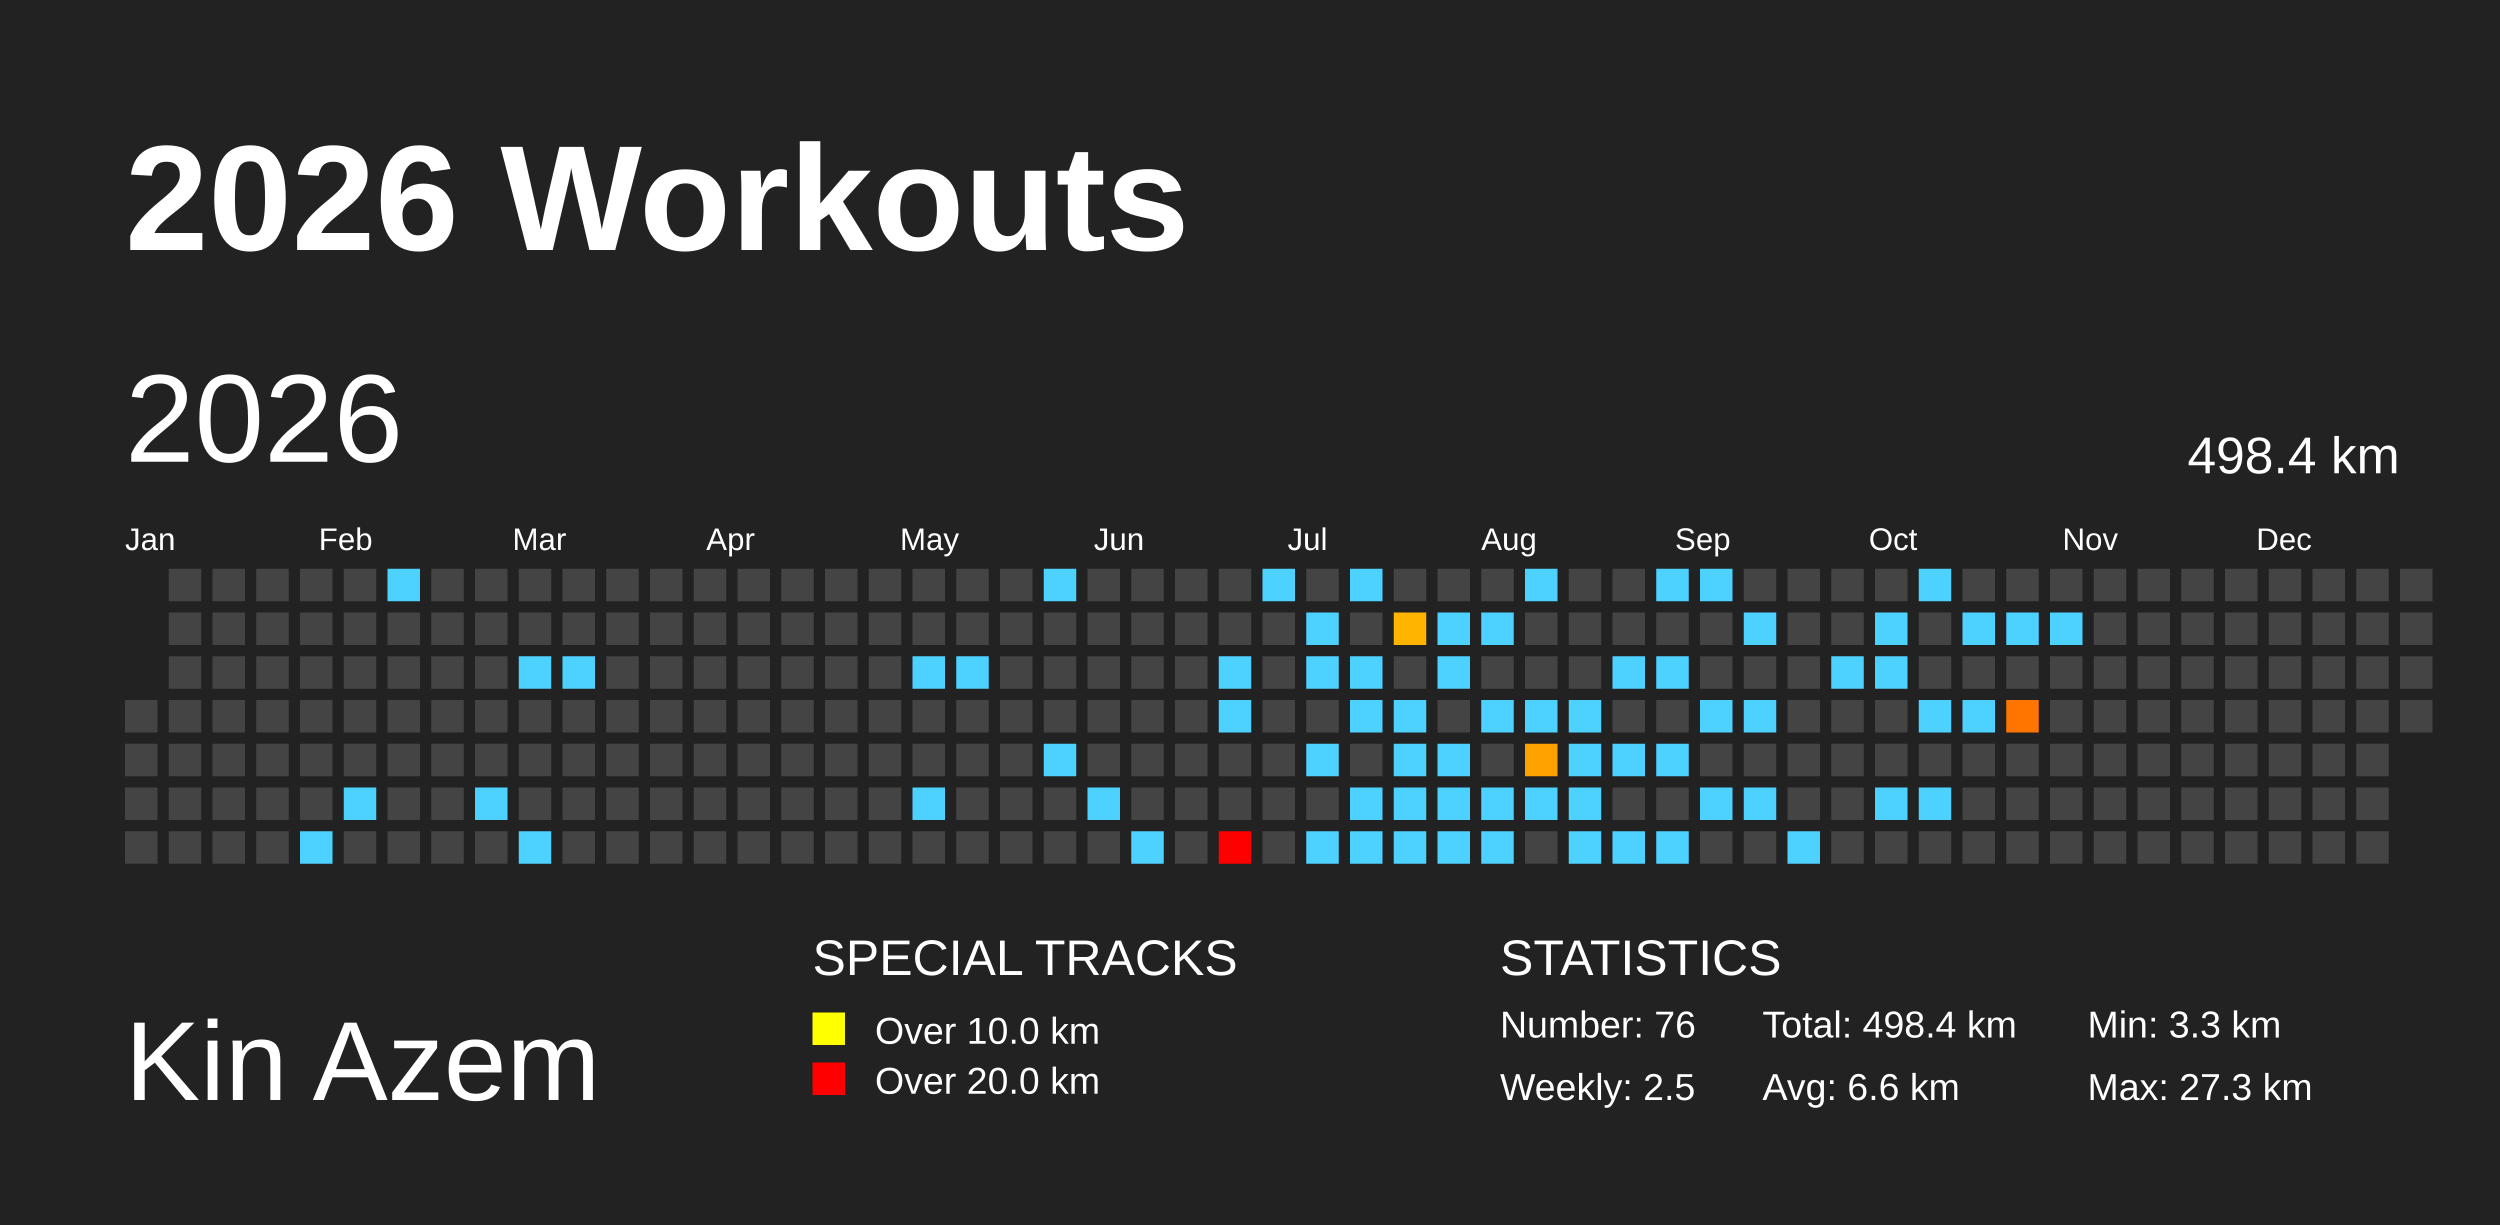
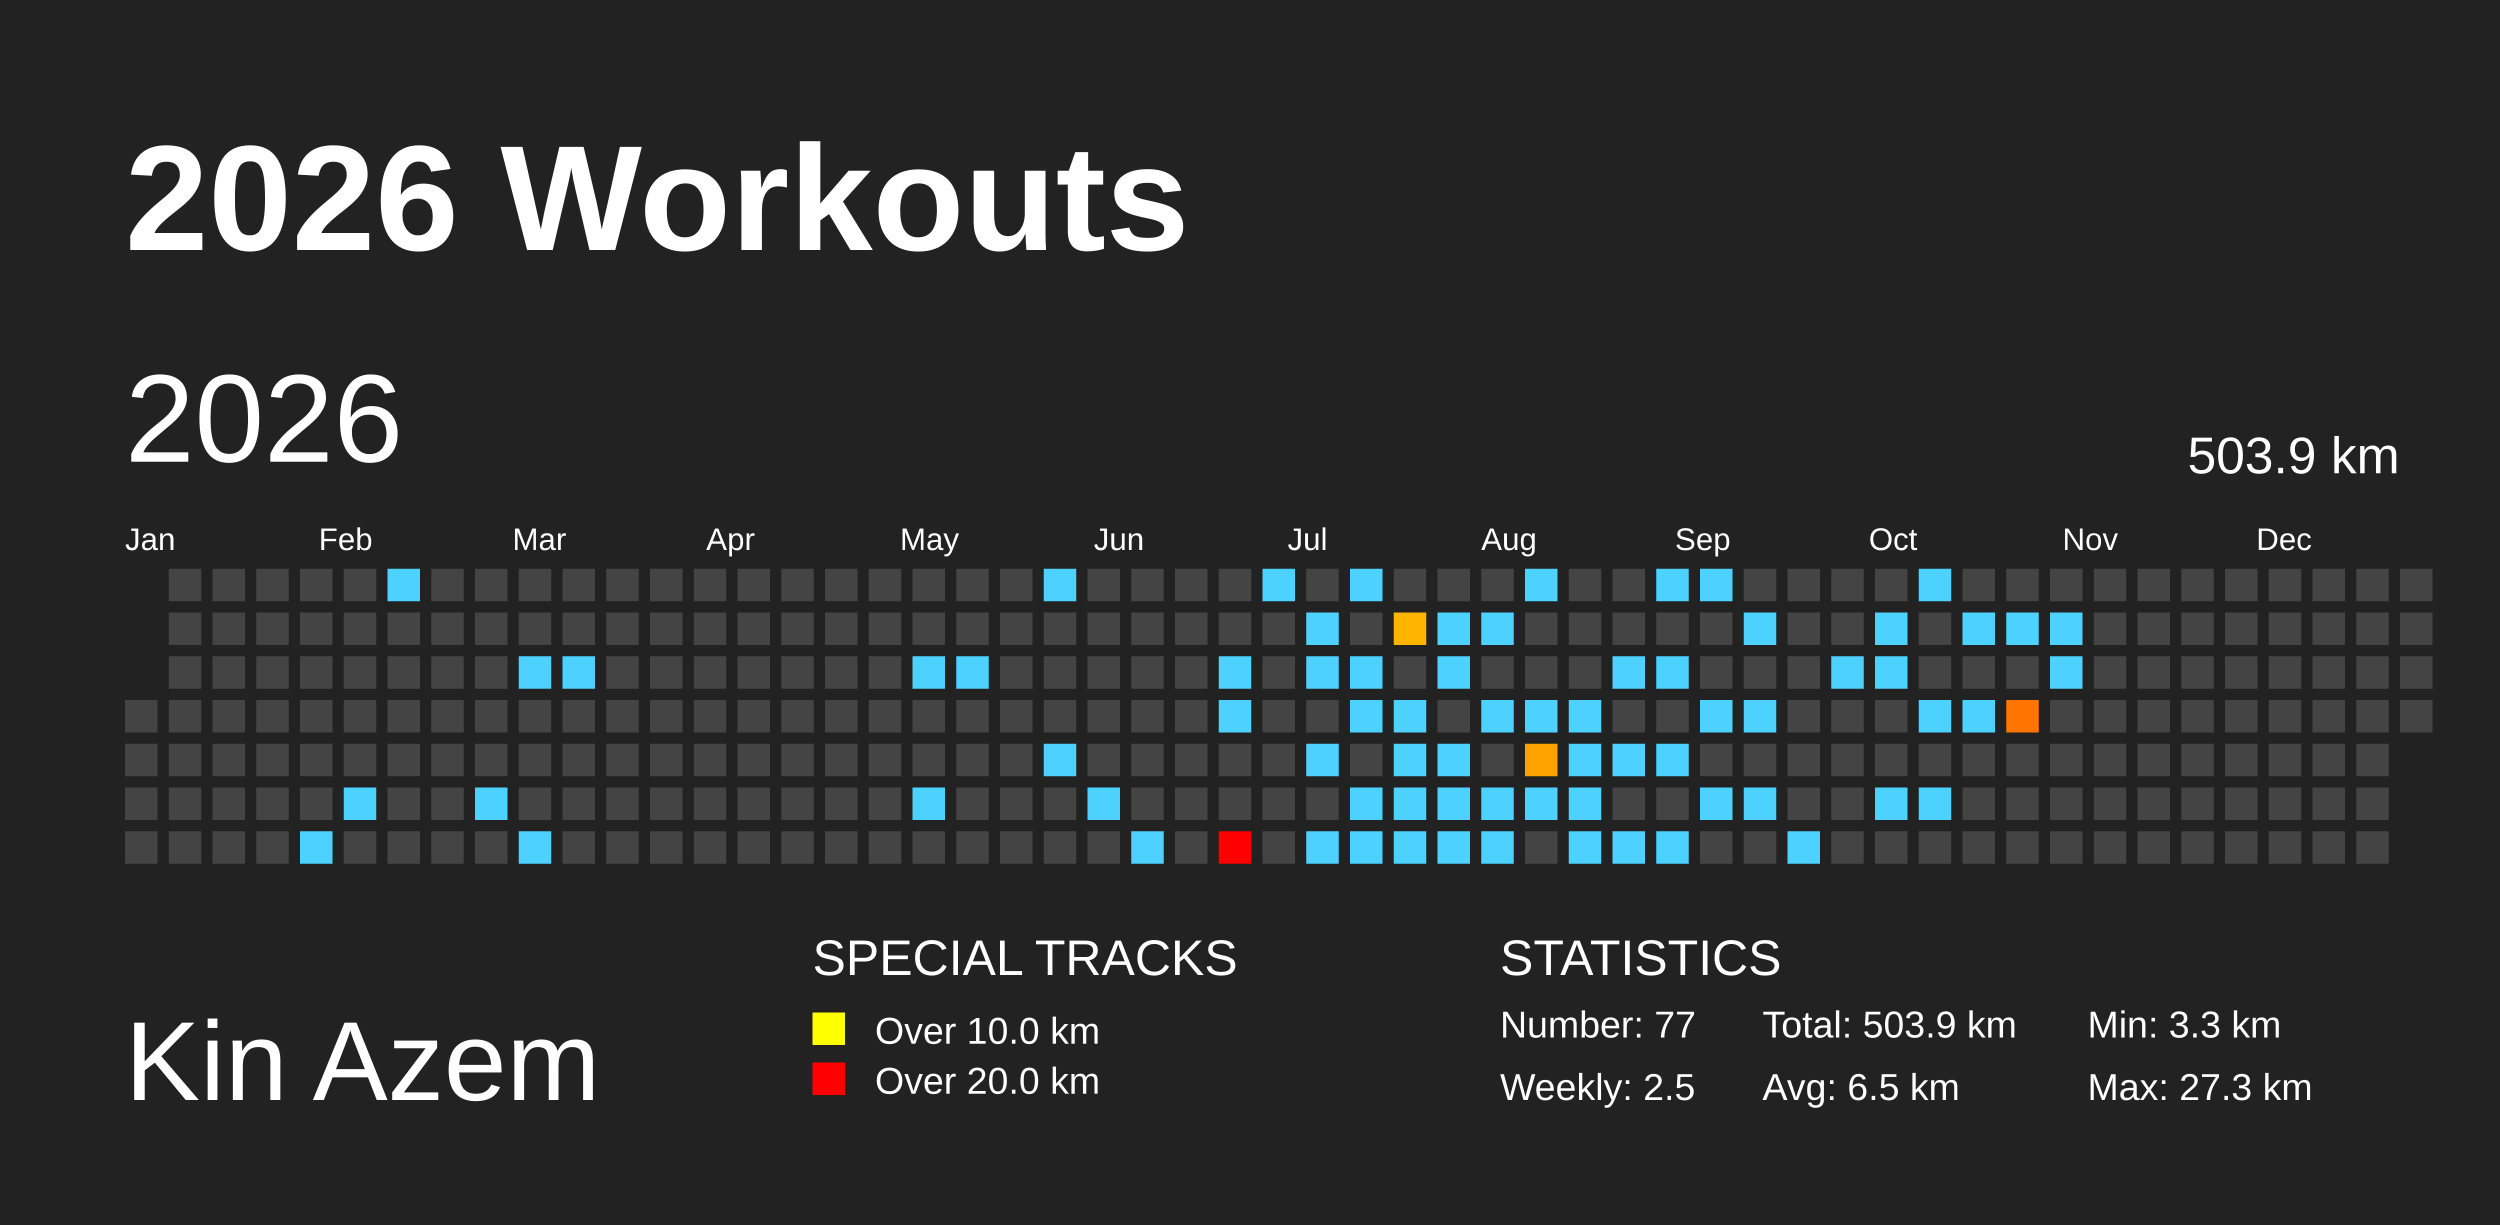
<svg xmlns="http://www.w3.org/2000/svg" baseProfile="full" height="98mm" version="1.1" viewBox="0,0,200,98" width="200mm">
  <defs>
    <pattern height="2" id="indoor-stripe" patternUnits="userSpaceOnUse" width="2">
      <line stroke="white" stroke-opacity="0.45" stroke-width="0.5" x1="0" x2="2" y1="2" y2="0" />
    </pattern>
  </defs>
  <rect fill="#222222" height="98" width="200" x="0" y="0" />
  <text fill="#FFFFFF" style="font-size:12px; font-family:Arial; font-weight:bold;" x="10" y="20">2026 Workouts</text>
  <text fill="#FFFFFF" style="font-size:9px; font-family:Arial" x="10" y="88">Kin Azem</text>
  <text fill="#FFFFFF" style="font-size:4px; font-family:Arial" x="65" y="78">SPECIAL TRACKS</text>
  <rect fill="yellow" height="2.6" width="2.6" x="65" y="81" />
  <text fill="#FFFFFF" style="font-size:3px; font-family:Arial" x="70" y="83.5">Over 10.0 km</text>
  <rect fill="red" height="2.6" width="2.6" x="65" y="85" />
  <text fill="#FFFFFF" style="font-size:3px; font-family:Arial" x="70" y="87.5">Over 20.0 km</text>
  <text fill="#FFFFFF" style="font-size:4px; font-family:Arial" x="120" y="78">STATISTICS</text>
-   <text fill="#FFFFFF" style="font-size:3px; font-family:Arial" x="120" y="83">Number: 76</text>
+   <text fill="#FFFFFF" style="font-size:3px; font-family:Arial" x="120" y="83">Number: 77</text>
  <text fill="#FFFFFF" style="font-size:3px; font-family:Arial" x="120" y="88">Weekly: 2.5</text>
-   <text fill="#FFFFFF" style="font-size:3px; font-family:Arial" x="141" y="83">Total: 498.4 km</text>
-   <text fill="#FFFFFF" style="font-size:3px; font-family:Arial" x="141" y="88">Avg: 6.6 km</text>
+   <text fill="#FFFFFF" style="font-size:3px; font-family:Arial" x="141" y="83">Total: 503.9 km</text>
+   <text fill="#FFFFFF" style="font-size:3px; font-family:Arial" x="141" y="88">Avg: 6.5 km</text>
  <text fill="#FFFFFF" style="font-size:3px; font-family:Arial" x="167" y="83">Min: 3.3 km</text>
  <text fill="#FFFFFF" style="font-size:3px; font-family:Arial" x="167" y="88">Max: 27.3 km</text>
  <text dominant-baseline="hanging" fill="#FFFFFF" style="font-size:10.0px; font-family:Arial;" x="10" y="30">2026</text>
-   <text dominant-baseline="hanging" fill="#FFFFFF" style="font-size:4.125px; font-family:Arial;" x="175" y="35">498.4 km</text>
+   <text dominant-baseline="hanging" fill="#FFFFFF" style="font-size:4.125px; font-family:Arial;" x="175" y="35">503.9 km</text>
  <text fill="#FFFFFF" style="font-size:2.5px; font-family:Arial" x="10.0" y="44">Jan</text>
  <text fill="#FFFFFF" style="font-size:2.5px; font-family:Arial" x="25.5" y="44">Feb</text>
  <text fill="#FFFFFF" style="font-size:2.5px; font-family:Arial" x="41.0" y="44">Mar</text>
  <text fill="#FFFFFF" style="font-size:2.5px; font-family:Arial" x="56.5" y="44">Apr</text>
  <text fill="#FFFFFF" style="font-size:2.5px; font-family:Arial" x="72.0" y="44">May</text>
  <text fill="#FFFFFF" style="font-size:2.5px; font-family:Arial" x="87.5" y="44">Jun</text>
  <text fill="#FFFFFF" style="font-size:2.5px; font-family:Arial" x="103.0" y="44">Jul</text>
  <text fill="#FFFFFF" style="font-size:2.5px; font-family:Arial" x="118.5" y="44">Aug</text>
  <text fill="#FFFFFF" style="font-size:2.5px; font-family:Arial" x="134.0" y="44">Sep</text>
  <text fill="#FFFFFF" style="font-size:2.5px; font-family:Arial" x="149.5" y="44">Oct</text>
  <text fill="#FFFFFF" style="font-size:2.5px; font-family:Arial" x="165.0" y="44">Nov</text>
  <text fill="#FFFFFF" style="font-size:2.5px; font-family:Arial" x="180.5" y="44">Dec</text>
  <rect fill="#444444" height="2.6" width="2.6" x="10.0" y="56.0" />
  <rect fill="#444444" height="2.6" width="2.6" x="10.0" y="59.5" />
  <rect fill="#444444" height="2.6" width="2.6" x="10.0" y="63.0" />
  <rect fill="#444444" height="2.6" width="2.6" x="10.0" y="66.5" />
  <rect fill="#444444" height="2.6" width="2.6" x="13.5" y="45.5" />
  <rect fill="#444444" height="2.6" width="2.6" x="13.5" y="49.0" />
  <rect fill="#444444" height="2.6" width="2.6" x="13.5" y="52.5" />
  <rect fill="#444444" height="2.6" width="2.6" x="13.5" y="56.0" />
  <rect fill="#444444" height="2.6" width="2.6" x="13.5" y="59.5" />
  <rect fill="#444444" height="2.6" width="2.6" x="13.5" y="63.0" />
  <rect fill="#444444" height="2.6" width="2.6" x="13.5" y="66.5" />
  <rect fill="#444444" height="2.6" width="2.6" x="17.0" y="45.5" />
  <rect fill="#444444" height="2.6" width="2.6" x="17.0" y="49.0" />
  <rect fill="#444444" height="2.6" width="2.6" x="17.0" y="52.5" />
  <rect fill="#444444" height="2.6" width="2.6" x="17.0" y="56.0" />
  <rect fill="#444444" height="2.6" width="2.6" x="17.0" y="59.5" />
  <rect fill="#444444" height="2.6" width="2.6" x="17.0" y="63.0" />
  <rect fill="#444444" height="2.6" width="2.6" x="17.0" y="66.5" />
  <rect fill="#444444" height="2.6" width="2.6" x="20.5" y="45.5" />
  <rect fill="#444444" height="2.6" width="2.6" x="20.5" y="49.0" />
  <rect fill="#444444" height="2.6" width="2.6" x="20.5" y="52.5" />
  <rect fill="#444444" height="2.6" width="2.6" x="20.5" y="56.0" />
  <rect fill="#444444" height="2.6" width="2.6" x="20.5" y="59.5" />
  <rect fill="#444444" height="2.6" width="2.6" x="20.5" y="63.0" />
  <rect fill="#444444" height="2.6" width="2.6" x="20.5" y="66.5" />
  <rect fill="#444444" height="2.6" width="2.6" x="24.0" y="45.5" />
  <rect fill="#444444" height="2.6" width="2.6" x="24.0" y="49.0" />
  <rect fill="#444444" height="2.6" width="2.6" x="24.0" y="52.5" />
  <rect fill="#444444" height="2.6" width="2.6" x="24.0" y="56.0" />
  <rect fill="#444444" height="2.6" width="2.6" x="24.0" y="59.5" />
  <rect fill="#444444" height="2.6" width="2.6" x="24.0" y="63.0" />
  <rect fill="#4dd2ff" height="2.6" width="2.6" x="24.0" y="66.5" />
  <rect fill="#444444" height="2.6" width="2.6" x="27.5" y="45.5" />
  <rect fill="#444444" height="2.6" width="2.6" x="27.5" y="49.0" />
  <rect fill="#444444" height="2.6" width="2.6" x="27.5" y="52.5" />
  <rect fill="#444444" height="2.6" width="2.6" x="27.5" y="56.0" />
  <rect fill="#444444" height="2.6" width="2.6" x="27.5" y="59.5" />
  <rect fill="#4dd2ff" height="2.6" width="2.6" x="27.5" y="63.0" />
  <rect fill="#444444" height="2.6" width="2.6" x="27.5" y="66.5" />
  <rect fill="#4dd2ff" height="2.6" width="2.6" x="31.0" y="45.5" />
  <rect fill="#444444" height="2.6" width="2.6" x="31.0" y="49.0" />
  <rect fill="#444444" height="2.6" width="2.6" x="31.0" y="52.5" />
  <rect fill="#444444" height="2.6" width="2.6" x="31.0" y="56.0" />
  <rect fill="#444444" height="2.6" width="2.6" x="31.0" y="59.5" />
  <rect fill="#444444" height="2.6" width="2.6" x="31.0" y="63.0" />
  <rect fill="#444444" height="2.6" width="2.6" x="31.0" y="66.5" />
  <rect fill="#444444" height="2.6" width="2.6" x="34.5" y="45.5" />
  <rect fill="#444444" height="2.6" width="2.6" x="34.5" y="49.0" />
  <rect fill="#444444" height="2.6" width="2.6" x="34.5" y="52.5" />
  <rect fill="#444444" height="2.6" width="2.6" x="34.5" y="56.0" />
  <rect fill="#444444" height="2.6" width="2.6" x="34.5" y="59.5" />
  <rect fill="#444444" height="2.6" width="2.6" x="34.5" y="63.0" />
  <rect fill="#444444" height="2.6" width="2.6" x="34.5" y="66.5" />
  <rect fill="#444444" height="2.6" width="2.6" x="38.0" y="45.5" />
  <rect fill="#444444" height="2.6" width="2.6" x="38.0" y="49.0" />
  <rect fill="#444444" height="2.6" width="2.6" x="38.0" y="52.5" />
  <rect fill="#444444" height="2.6" width="2.6" x="38.0" y="56.0" />
  <rect fill="#444444" height="2.6" width="2.6" x="38.0" y="59.5" />
  <rect fill="#4dd2ff" height="2.6" width="2.6" x="38.0" y="63.0" />
  <rect fill="#444444" height="2.6" width="2.6" x="38.0" y="66.5" />
  <rect fill="#444444" height="2.6" width="2.6" x="41.5" y="45.5" />
  <rect fill="#444444" height="2.6" width="2.6" x="41.5" y="49.0" />
  <rect fill="#4dd2ff" height="2.6" width="2.6" x="41.5" y="52.5" />
  <rect fill="#444444" height="2.6" width="2.6" x="41.5" y="56.0" />
  <rect fill="#444444" height="2.6" width="2.6" x="41.5" y="59.5" />
  <rect fill="#444444" height="2.6" width="2.6" x="41.5" y="63.0" />
  <rect fill="#4dd2ff" height="2.6" width="2.6" x="41.5" y="66.5" />
  <rect fill="#444444" height="2.6" width="2.6" x="45.0" y="45.5" />
  <rect fill="#444444" height="2.6" width="2.6" x="45.0" y="49.0" />
  <rect fill="#4dd2ff" height="2.6" width="2.6" x="45.0" y="52.5" />
  <rect fill="#444444" height="2.6" width="2.6" x="45.0" y="56.0" />
  <rect fill="#444444" height="2.6" width="2.6" x="45.0" y="59.5" />
  <rect fill="#444444" height="2.6" width="2.6" x="45.0" y="63.0" />
  <rect fill="#444444" height="2.6" width="2.6" x="45.0" y="66.5" />
  <rect fill="#444444" height="2.6" width="2.6" x="48.5" y="45.5" />
  <rect fill="#444444" height="2.6" width="2.6" x="48.5" y="49.0" />
  <rect fill="#444444" height="2.6" width="2.6" x="48.5" y="52.5" />
  <rect fill="#444444" height="2.6" width="2.6" x="48.5" y="56.0" />
  <rect fill="#444444" height="2.6" width="2.6" x="48.5" y="59.5" />
  <rect fill="#444444" height="2.6" width="2.6" x="48.5" y="63.0" />
  <rect fill="#444444" height="2.6" width="2.6" x="48.5" y="66.5" />
  <rect fill="#444444" height="2.6" width="2.6" x="52.0" y="45.5" />
  <rect fill="#444444" height="2.6" width="2.6" x="52.0" y="49.0" />
  <rect fill="#444444" height="2.6" width="2.6" x="52.0" y="52.5" />
  <rect fill="#444444" height="2.6" width="2.6" x="52.0" y="56.0" />
  <rect fill="#444444" height="2.6" width="2.6" x="52.0" y="59.5" />
  <rect fill="#444444" height="2.6" width="2.6" x="52.0" y="63.0" />
  <rect fill="#444444" height="2.6" width="2.6" x="52.0" y="66.5" />
  <rect fill="#444444" height="2.6" width="2.6" x="55.5" y="45.5" />
  <rect fill="#444444" height="2.6" width="2.6" x="55.5" y="49.0" />
  <rect fill="#444444" height="2.6" width="2.6" x="55.5" y="52.5" />
  <rect fill="#444444" height="2.6" width="2.6" x="55.5" y="56.0" />
  <rect fill="#444444" height="2.6" width="2.6" x="55.5" y="59.5" />
  <rect fill="#444444" height="2.6" width="2.6" x="55.5" y="63.0" />
  <rect fill="#444444" height="2.6" width="2.6" x="55.5" y="66.5" />
  <rect fill="#444444" height="2.6" width="2.6" x="59.0" y="45.5" />
  <rect fill="#444444" height="2.6" width="2.6" x="59.0" y="49.0" />
  <rect fill="#444444" height="2.6" width="2.6" x="59.0" y="52.5" />
  <rect fill="#444444" height="2.6" width="2.6" x="59.0" y="56.0" />
  <rect fill="#444444" height="2.6" width="2.6" x="59.0" y="59.5" />
  <rect fill="#444444" height="2.6" width="2.6" x="59.0" y="63.0" />
  <rect fill="#444444" height="2.6" width="2.6" x="59.0" y="66.5" />
  <rect fill="#444444" height="2.6" width="2.6" x="62.5" y="45.5" />
  <rect fill="#444444" height="2.6" width="2.6" x="62.5" y="49.0" />
  <rect fill="#444444" height="2.6" width="2.6" x="62.5" y="52.5" />
  <rect fill="#444444" height="2.6" width="2.6" x="62.5" y="56.0" />
  <rect fill="#444444" height="2.6" width="2.6" x="62.5" y="59.5" />
  <rect fill="#444444" height="2.6" width="2.6" x="62.5" y="63.0" />
  <rect fill="#444444" height="2.6" width="2.6" x="62.5" y="66.5" />
  <rect fill="#444444" height="2.6" width="2.6" x="66.0" y="45.5" />
  <rect fill="#444444" height="2.6" width="2.6" x="66.0" y="49.0" />
  <rect fill="#444444" height="2.6" width="2.6" x="66.0" y="52.5" />
  <rect fill="#444444" height="2.6" width="2.6" x="66.0" y="56.0" />
  <rect fill="#444444" height="2.6" width="2.6" x="66.0" y="59.5" />
  <rect fill="#444444" height="2.6" width="2.6" x="66.0" y="63.0" />
  <rect fill="#444444" height="2.6" width="2.6" x="66.0" y="66.5" />
  <rect fill="#444444" height="2.6" width="2.6" x="69.5" y="45.5" />
  <rect fill="#444444" height="2.6" width="2.6" x="69.5" y="49.0" />
  <rect fill="#444444" height="2.6" width="2.6" x="69.5" y="52.5" />
  <rect fill="#444444" height="2.6" width="2.6" x="69.5" y="56.0" />
  <rect fill="#444444" height="2.6" width="2.6" x="69.5" y="59.5" />
  <rect fill="#444444" height="2.6" width="2.6" x="69.5" y="63.0" />
  <rect fill="#444444" height="2.6" width="2.6" x="69.5" y="66.5" />
  <rect fill="#444444" height="2.6" width="2.6" x="73.0" y="45.5" />
  <rect fill="#444444" height="2.6" width="2.6" x="73.0" y="49.0" />
  <rect fill="#4dd2ff" height="2.6" width="2.6" x="73.0" y="52.5" />
  <rect fill="#444444" height="2.6" width="2.6" x="73.0" y="56.0" />
  <rect fill="#444444" height="2.6" width="2.6" x="73.0" y="59.5" />
  <rect fill="#4dd2ff" height="2.6" width="2.6" x="73.0" y="63.0" />
  <rect fill="#444444" height="2.6" width="2.6" x="73.0" y="66.5" />
  <rect fill="#444444" height="2.6" width="2.6" x="76.5" y="45.5" />
  <rect fill="#444444" height="2.6" width="2.6" x="76.5" y="49.0" />
  <rect fill="#4dd2ff" height="2.6" width="2.6" x="76.5" y="52.5" />
  <rect fill="#444444" height="2.6" width="2.6" x="76.5" y="56.0" />
  <rect fill="#444444" height="2.6" width="2.6" x="76.5" y="59.5" />
  <rect fill="#444444" height="2.6" width="2.6" x="76.5" y="63.0" />
  <rect fill="#444444" height="2.6" width="2.6" x="76.5" y="66.5" />
  <rect fill="#444444" height="2.6" width="2.6" x="80.0" y="45.5" />
  <rect fill="#444444" height="2.6" width="2.6" x="80.0" y="49.0" />
  <rect fill="#444444" height="2.6" width="2.6" x="80.0" y="52.5" />
  <rect fill="#444444" height="2.6" width="2.6" x="80.0" y="56.0" />
  <rect fill="#444444" height="2.6" width="2.6" x="80.0" y="59.5" />
  <rect fill="#444444" height="2.6" width="2.6" x="80.0" y="63.0" />
  <rect fill="#444444" height="2.6" width="2.6" x="80.0" y="66.5" />
  <rect fill="#4dd2ff" height="2.6" width="2.6" x="83.5" y="45.5" />
  <rect fill="#444444" height="2.6" width="2.6" x="83.5" y="49.0" />
  <rect fill="#444444" height="2.6" width="2.6" x="83.5" y="52.5" />
  <rect fill="#444444" height="2.6" width="2.6" x="83.5" y="56.0" />
  <rect fill="#4dd2ff" height="2.6" width="2.6" x="83.5" y="59.5" />
  <rect fill="#444444" height="2.6" width="2.6" x="83.5" y="63.0" />
  <rect fill="#444444" height="2.6" width="2.6" x="83.5" y="66.5" />
  <rect fill="#444444" height="2.6" width="2.6" x="87.0" y="45.5" />
  <rect fill="#444444" height="2.6" width="2.6" x="87.0" y="49.0" />
  <rect fill="#444444" height="2.6" width="2.6" x="87.0" y="52.5" />
  <rect fill="#444444" height="2.6" width="2.6" x="87.0" y="56.0" />
  <rect fill="#444444" height="2.6" width="2.6" x="87.0" y="59.5" />
  <rect fill="#4dd2ff" height="2.6" width="2.6" x="87.0" y="63.0" />
  <rect fill="#444444" height="2.6" width="2.6" x="87.0" y="66.5" />
  <rect fill="#444444" height="2.6" width="2.6" x="90.5" y="45.5" />
  <rect fill="#444444" height="2.6" width="2.6" x="90.5" y="49.0" />
  <rect fill="#444444" height="2.6" width="2.6" x="90.5" y="52.5" />
  <rect fill="#444444" height="2.6" width="2.6" x="90.5" y="56.0" />
  <rect fill="#444444" height="2.6" width="2.6" x="90.5" y="59.5" />
  <rect fill="#444444" height="2.6" width="2.6" x="90.5" y="63.0" />
  <rect fill="#4dd2ff" height="2.6" width="2.6" x="90.5" y="66.5" />
  <rect fill="#444444" height="2.6" width="2.6" x="94.0" y="45.5" />
  <rect fill="#444444" height="2.6" width="2.6" x="94.0" y="49.0" />
  <rect fill="#444444" height="2.6" width="2.6" x="94.0" y="52.5" />
  <rect fill="#444444" height="2.6" width="2.6" x="94.0" y="56.0" />
  <rect fill="#444444" height="2.6" width="2.6" x="94.0" y="59.5" />
  <rect fill="#444444" height="2.6" width="2.6" x="94.0" y="63.0" />
  <rect fill="#444444" height="2.6" width="2.6" x="94.0" y="66.5" />
  <rect fill="#444444" height="2.6" width="2.6" x="97.5" y="45.5" />
  <rect fill="#444444" height="2.6" width="2.6" x="97.5" y="49.0" />
  <rect fill="#4dd2ff" height="2.6" width="2.6" x="97.5" y="52.5" />
  <rect fill="#4dd2ff" height="2.6" width="2.6" x="97.5" y="56.0" />
  <rect fill="#444444" height="2.6" width="2.6" x="97.5" y="59.5" />
  <rect fill="#444444" height="2.6" width="2.6" x="97.5" y="63.0" />
  <rect fill="red" height="2.6" width="2.6" x="97.5" y="66.5" />
  <rect fill="#4dd2ff" height="2.6" width="2.6" x="101.0" y="45.5" />
  <rect fill="#444444" height="2.6" width="2.6" x="101.0" y="49.0" />
  <rect fill="#444444" height="2.6" width="2.6" x="101.0" y="52.5" />
  <rect fill="#444444" height="2.6" width="2.6" x="101.0" y="56.0" />
  <rect fill="#444444" height="2.6" width="2.6" x="101.0" y="59.5" />
  <rect fill="#444444" height="2.6" width="2.6" x="101.0" y="63.0" />
  <rect fill="#444444" height="2.6" width="2.6" x="101.0" y="66.5" />
  <rect fill="#444444" height="2.6" width="2.6" x="104.5" y="45.5" />
  <rect fill="#4dd2ff" height="2.6" width="2.6" x="104.5" y="49.0" />
  <rect fill="#4dd2ff" height="2.6" width="2.6" x="104.5" y="52.5" />
  <rect fill="#444444" height="2.6" width="2.6" x="104.5" y="56.0" />
  <rect fill="#4dd2ff" height="2.6" width="2.6" x="104.5" y="59.5" />
  <rect fill="#444444" height="2.6" width="2.6" x="104.5" y="63.0" />
  <rect fill="#4dd2ff" height="2.6" width="2.6" x="104.5" y="66.5" />
  <rect fill="#4dd2ff" height="2.6" width="2.6" x="108.0" y="45.5" />
  <rect fill="#444444" height="2.6" width="2.6" x="108.0" y="49.0" />
  <rect fill="#4dd2ff" height="2.6" width="2.6" x="108.0" y="52.5" />
  <rect fill="#4dd2ff" height="2.6" width="2.6" x="108.0" y="56.0" />
  <rect fill="#444444" height="2.6" width="2.6" x="108.0" y="59.5" />
  <rect fill="#4dd2ff" height="2.6" width="2.6" x="108.0" y="63.0" />
  <rect fill="#4dd2ff" height="2.6" width="2.6" x="108.0" y="66.5" />
  <rect fill="#444444" height="2.6" width="2.6" x="111.5" y="45.5" />
  <rect fill="#ffb400" height="2.6" width="2.6" x="111.5" y="49.0" />
  <rect fill="#444444" height="2.6" width="2.6" x="111.5" y="52.5" />
  <rect fill="#4dd2ff" height="2.6" width="2.6" x="111.5" y="56.0" />
  <rect fill="#4dd2ff" height="2.6" width="2.6" x="111.5" y="59.5" />
  <rect fill="#4dd2ff" height="2.6" width="2.6" x="111.5" y="63.0" />
  <rect fill="#4dd2ff" height="2.6" width="2.6" x="111.5" y="66.5" />
  <rect fill="#444444" height="2.6" width="2.6" x="115.0" y="45.5" />
  <rect fill="#4dd2ff" height="2.6" width="2.6" x="115.0" y="49.0" />
  <rect fill="#4dd2ff" height="2.6" width="2.6" x="115.0" y="52.5" />
  <rect fill="#444444" height="2.6" width="2.6" x="115.0" y="56.0" />
  <rect fill="#4dd2ff" height="2.6" width="2.6" x="115.0" y="59.5" />
  <rect fill="#4dd2ff" height="2.6" width="2.6" x="115.0" y="63.0" />
  <rect fill="#4dd2ff" height="2.6" width="2.6" x="115.0" y="66.5" />
  <rect fill="#444444" height="2.6" width="2.6" x="118.5" y="45.5" />
  <rect fill="#4dd2ff" height="2.6" width="2.6" x="118.5" y="49.0" />
  <rect fill="#444444" height="2.6" width="2.6" x="118.5" y="52.5" />
  <rect fill="#4dd2ff" height="2.6" width="2.6" x="118.5" y="56.0" />
  <rect fill="#444444" height="2.6" width="2.6" x="118.5" y="59.5" />
  <rect fill="#4dd2ff" height="2.6" width="2.6" x="118.5" y="63.0" />
  <rect fill="#4dd2ff" height="2.6" width="2.6" x="118.5" y="66.5" />
  <rect fill="#4dd2ff" height="2.6" width="2.6" x="122.0" y="45.5" />
  <rect fill="#444444" height="2.6" width="2.6" x="122.0" y="49.0" />
  <rect fill="#444444" height="2.6" width="2.6" x="122.0" y="52.5" />
  <rect fill="#4dd2ff" height="2.6" width="2.6" x="122.0" y="56.0" />
  <rect fill="#ffa200" height="2.6" width="2.6" x="122.0" y="59.5" />
  <rect fill="#4dd2ff" height="2.6" width="2.6" x="122.0" y="63.0" />
  <rect fill="#444444" height="2.6" width="2.6" x="122.0" y="66.5" />
  <rect fill="#444444" height="2.6" width="2.6" x="125.5" y="45.5" />
  <rect fill="#444444" height="2.6" width="2.6" x="125.5" y="49.0" />
  <rect fill="#444444" height="2.6" width="2.6" x="125.5" y="52.5" />
  <rect fill="#4dd2ff" height="2.6" width="2.6" x="125.5" y="56.0" />
  <rect fill="#4dd2ff" height="2.6" width="2.6" x="125.5" y="59.5" />
  <rect fill="#4dd2ff" height="2.6" width="2.6" x="125.5" y="63.0" />
  <rect fill="#4dd2ff" height="2.6" width="2.6" x="125.5" y="66.5" />
  <rect fill="#444444" height="2.6" width="2.6" x="129.0" y="45.5" />
  <rect fill="#444444" height="2.6" width="2.6" x="129.0" y="49.0" />
  <rect fill="#4dd2ff" height="2.6" width="2.6" x="129.0" y="52.5" />
  <rect fill="#444444" height="2.6" width="2.6" x="129.0" y="56.0" />
  <rect fill="#4dd2ff" height="2.6" width="2.6" x="129.0" y="59.5" />
  <rect fill="#444444" height="2.6" width="2.6" x="129.0" y="63.0" />
  <rect fill="#4dd2ff" height="2.6" width="2.6" x="129.0" y="66.5" />
  <rect fill="#4dd2ff" height="2.6" width="2.6" x="132.5" y="45.5" />
  <rect fill="#444444" height="2.6" width="2.6" x="132.5" y="49.0" />
  <rect fill="#4dd2ff" height="2.6" width="2.6" x="132.5" y="52.5" />
  <rect fill="#444444" height="2.6" width="2.6" x="132.5" y="56.0" />
  <rect fill="#4dd2ff" height="2.6" width="2.6" x="132.5" y="59.5" />
  <rect fill="#444444" height="2.6" width="2.6" x="132.5" y="63.0" />
  <rect fill="#4dd2ff" height="2.6" width="2.6" x="132.5" y="66.5" />
  <rect fill="#4dd2ff" height="2.6" width="2.6" x="136.0" y="45.5" />
  <rect fill="#444444" height="2.6" width="2.6" x="136.0" y="49.0" />
  <rect fill="#444444" height="2.6" width="2.6" x="136.0" y="52.5" />
  <rect fill="#4dd2ff" height="2.6" width="2.6" x="136.0" y="56.0" />
  <rect fill="#444444" height="2.6" width="2.6" x="136.0" y="59.5" />
  <rect fill="#4dd2ff" height="2.6" width="2.6" x="136.0" y="63.0" />
  <rect fill="#444444" height="2.6" width="2.6" x="136.0" y="66.5" />
  <rect fill="#444444" height="2.6" width="2.6" x="139.5" y="45.5" />
  <rect fill="#4dd2ff" height="2.6" width="2.6" x="139.5" y="49.0" />
  <rect fill="#444444" height="2.6" width="2.6" x="139.5" y="52.5" />
  <rect fill="#4dd2ff" height="2.6" width="2.6" x="139.5" y="56.0" />
  <rect fill="#444444" height="2.6" width="2.6" x="139.5" y="59.5" />
  <rect fill="#4dd2ff" height="2.6" width="2.6" x="139.5" y="63.0" />
  <rect fill="#444444" height="2.6" width="2.6" x="139.5" y="66.5" />
  <rect fill="#444444" height="2.6" width="2.6" x="143.0" y="45.5" />
  <rect fill="#444444" height="2.6" width="2.6" x="143.0" y="49.0" />
  <rect fill="#444444" height="2.6" width="2.6" x="143.0" y="52.5" />
  <rect fill="#444444" height="2.6" width="2.6" x="143.0" y="56.0" />
  <rect fill="#444444" height="2.6" width="2.6" x="143.0" y="59.5" />
  <rect fill="#444444" height="2.6" width="2.6" x="143.0" y="63.0" />
  <rect fill="#4dd2ff" height="2.6" width="2.6" x="143.0" y="66.5" />
  <rect fill="#444444" height="2.6" width="2.6" x="146.5" y="45.5" />
  <rect fill="#444444" height="2.6" width="2.6" x="146.5" y="49.0" />
  <rect fill="#4dd2ff" height="2.6" width="2.6" x="146.5" y="52.5" />
  <rect fill="#444444" height="2.6" width="2.6" x="146.5" y="56.0" />
  <rect fill="#444444" height="2.6" width="2.6" x="146.5" y="59.5" />
  <rect fill="#444444" height="2.6" width="2.6" x="146.5" y="63.0" />
  <rect fill="#444444" height="2.6" width="2.6" x="146.5" y="66.5" />
  <rect fill="#444444" height="2.6" width="2.6" x="150.0" y="45.5" />
  <rect fill="#4dd2ff" height="2.6" width="2.6" x="150.0" y="49.0" />
  <rect fill="#4dd2ff" height="2.6" width="2.6" x="150.0" y="52.5" />
  <rect fill="#444444" height="2.6" width="2.6" x="150.0" y="56.0" />
  <rect fill="#444444" height="2.6" width="2.6" x="150.0" y="59.5" />
  <rect fill="#4dd2ff" height="2.6" width="2.6" x="150.0" y="63.0" />
  <rect fill="#444444" height="2.6" width="2.6" x="150.0" y="66.5" />
  <rect fill="#4dd2ff" height="2.6" width="2.6" x="153.5" y="45.5" />
  <rect fill="#444444" height="2.6" width="2.6" x="153.5" y="49.0" />
  <rect fill="#444444" height="2.6" width="2.6" x="153.5" y="52.5" />
  <rect fill="#4dd2ff" height="2.6" width="2.6" x="153.5" y="56.0" />
  <rect fill="#444444" height="2.6" width="2.6" x="153.5" y="59.5" />
  <rect fill="#4dd2ff" height="2.6" width="2.6" x="153.5" y="63.0" />
  <rect fill="#444444" height="2.6" width="2.6" x="153.5" y="66.5" />
  <rect fill="#444444" height="2.6" width="2.6" x="157.0" y="45.5" />
  <rect fill="#4dd2ff" height="2.6" width="2.6" x="157.0" y="49.0" />
  <rect fill="#444444" height="2.6" width="2.6" x="157.0" y="52.5" />
  <rect fill="#4dd2ff" height="2.6" width="2.6" x="157.0" y="56.0" />
  <rect fill="#444444" height="2.6" width="2.6" x="157.0" y="59.5" />
  <rect fill="#444444" height="2.6" width="2.6" x="157.0" y="63.0" />
  <rect fill="#444444" height="2.6" width="2.6" x="157.0" y="66.5" />
  <rect fill="#444444" height="2.6" width="2.6" x="160.5" y="45.5" />
  <rect fill="#4dd2ff" height="2.6" width="2.6" x="160.5" y="49.0" />
  <rect fill="#444444" height="2.6" width="2.6" x="160.5" y="52.5" />
  <rect fill="#ff7500" height="2.6" width="2.6" x="160.5" y="56.0" />
  <rect fill="#444444" height="2.6" width="2.6" x="160.5" y="59.5" />
  <rect fill="#444444" height="2.6" width="2.6" x="160.5" y="63.0" />
  <rect fill="#444444" height="2.6" width="2.6" x="160.5" y="66.5" />
  <rect fill="#444444" height="2.6" width="2.6" x="164.0" y="45.5" />
  <rect fill="#4dd2ff" height="2.6" width="2.6" x="164.0" y="49.0" />
-   <rect fill="#444444" height="2.6" width="2.6" x="164.0" y="52.5" />
+   <rect fill="#4dd2ff" height="2.6" width="2.6" x="164.0" y="52.5" />
  <rect fill="#444444" height="2.6" width="2.6" x="164.0" y="56.0" />
  <rect fill="#444444" height="2.6" width="2.6" x="164.0" y="59.5" />
  <rect fill="#444444" height="2.6" width="2.6" x="164.0" y="63.0" />
  <rect fill="#444444" height="2.6" width="2.6" x="164.0" y="66.5" />
  <rect fill="#444444" height="2.6" width="2.6" x="167.5" y="45.5" />
  <rect fill="#444444" height="2.6" width="2.6" x="167.5" y="49.0" />
  <rect fill="#444444" height="2.6" width="2.6" x="167.5" y="52.5" />
  <rect fill="#444444" height="2.6" width="2.6" x="167.5" y="56.0" />
  <rect fill="#444444" height="2.6" width="2.6" x="167.5" y="59.5" />
  <rect fill="#444444" height="2.6" width="2.6" x="167.5" y="63.0" />
  <rect fill="#444444" height="2.6" width="2.6" x="167.5" y="66.5" />
  <rect fill="#444444" height="2.6" width="2.6" x="171.0" y="45.5" />
  <rect fill="#444444" height="2.6" width="2.6" x="171.0" y="49.0" />
  <rect fill="#444444" height="2.6" width="2.6" x="171.0" y="52.5" />
  <rect fill="#444444" height="2.6" width="2.6" x="171.0" y="56.0" />
  <rect fill="#444444" height="2.6" width="2.6" x="171.0" y="59.5" />
  <rect fill="#444444" height="2.6" width="2.6" x="171.0" y="63.0" />
  <rect fill="#444444" height="2.6" width="2.6" x="171.0" y="66.5" />
  <rect fill="#444444" height="2.6" width="2.6" x="174.5" y="45.5" />
  <rect fill="#444444" height="2.6" width="2.6" x="174.5" y="49.0" />
  <rect fill="#444444" height="2.6" width="2.6" x="174.5" y="52.5" />
  <rect fill="#444444" height="2.6" width="2.6" x="174.5" y="56.0" />
  <rect fill="#444444" height="2.6" width="2.6" x="174.5" y="59.5" />
  <rect fill="#444444" height="2.6" width="2.6" x="174.5" y="63.0" />
  <rect fill="#444444" height="2.6" width="2.6" x="174.5" y="66.5" />
  <rect fill="#444444" height="2.6" width="2.6" x="178.0" y="45.5" />
  <rect fill="#444444" height="2.6" width="2.6" x="178.0" y="49.0" />
  <rect fill="#444444" height="2.6" width="2.6" x="178.0" y="52.5" />
  <rect fill="#444444" height="2.6" width="2.6" x="178.0" y="56.0" />
  <rect fill="#444444" height="2.6" width="2.6" x="178.0" y="59.5" />
  <rect fill="#444444" height="2.6" width="2.6" x="178.0" y="63.0" />
  <rect fill="#444444" height="2.6" width="2.6" x="178.0" y="66.5" />
  <rect fill="#444444" height="2.6" width="2.6" x="181.5" y="45.5" />
  <rect fill="#444444" height="2.6" width="2.6" x="181.5" y="49.0" />
  <rect fill="#444444" height="2.6" width="2.6" x="181.5" y="52.5" />
  <rect fill="#444444" height="2.6" width="2.6" x="181.5" y="56.0" />
  <rect fill="#444444" height="2.6" width="2.6" x="181.5" y="59.5" />
  <rect fill="#444444" height="2.6" width="2.6" x="181.5" y="63.0" />
  <rect fill="#444444" height="2.6" width="2.6" x="181.5" y="66.5" />
  <rect fill="#444444" height="2.6" width="2.6" x="185.0" y="45.5" />
  <rect fill="#444444" height="2.6" width="2.6" x="185.0" y="49.0" />
  <rect fill="#444444" height="2.6" width="2.6" x="185.0" y="52.5" />
  <rect fill="#444444" height="2.6" width="2.6" x="185.0" y="56.0" />
  <rect fill="#444444" height="2.6" width="2.6" x="185.0" y="59.5" />
  <rect fill="#444444" height="2.6" width="2.6" x="185.0" y="63.0" />
  <rect fill="#444444" height="2.6" width="2.6" x="185.0" y="66.5" />
  <rect fill="#444444" height="2.6" width="2.6" x="188.5" y="45.5" />
  <rect fill="#444444" height="2.6" width="2.6" x="188.5" y="49.0" />
  <rect fill="#444444" height="2.6" width="2.6" x="188.5" y="52.5" />
  <rect fill="#444444" height="2.6" width="2.6" x="188.5" y="56.0" />
  <rect fill="#444444" height="2.6" width="2.6" x="188.5" y="59.5" />
  <rect fill="#444444" height="2.6" width="2.6" x="188.5" y="63.0" />
  <rect fill="#444444" height="2.6" width="2.6" x="188.5" y="66.5" />
  <rect fill="#444444" height="2.6" width="2.6" x="192.0" y="45.5" />
  <rect fill="#444444" height="2.6" width="2.6" x="192.0" y="49.0" />
  <rect fill="#444444" height="2.6" width="2.6" x="192.0" y="52.5" />
  <rect fill="#444444" height="2.6" width="2.6" x="192.0" y="56.0" />
</svg>
